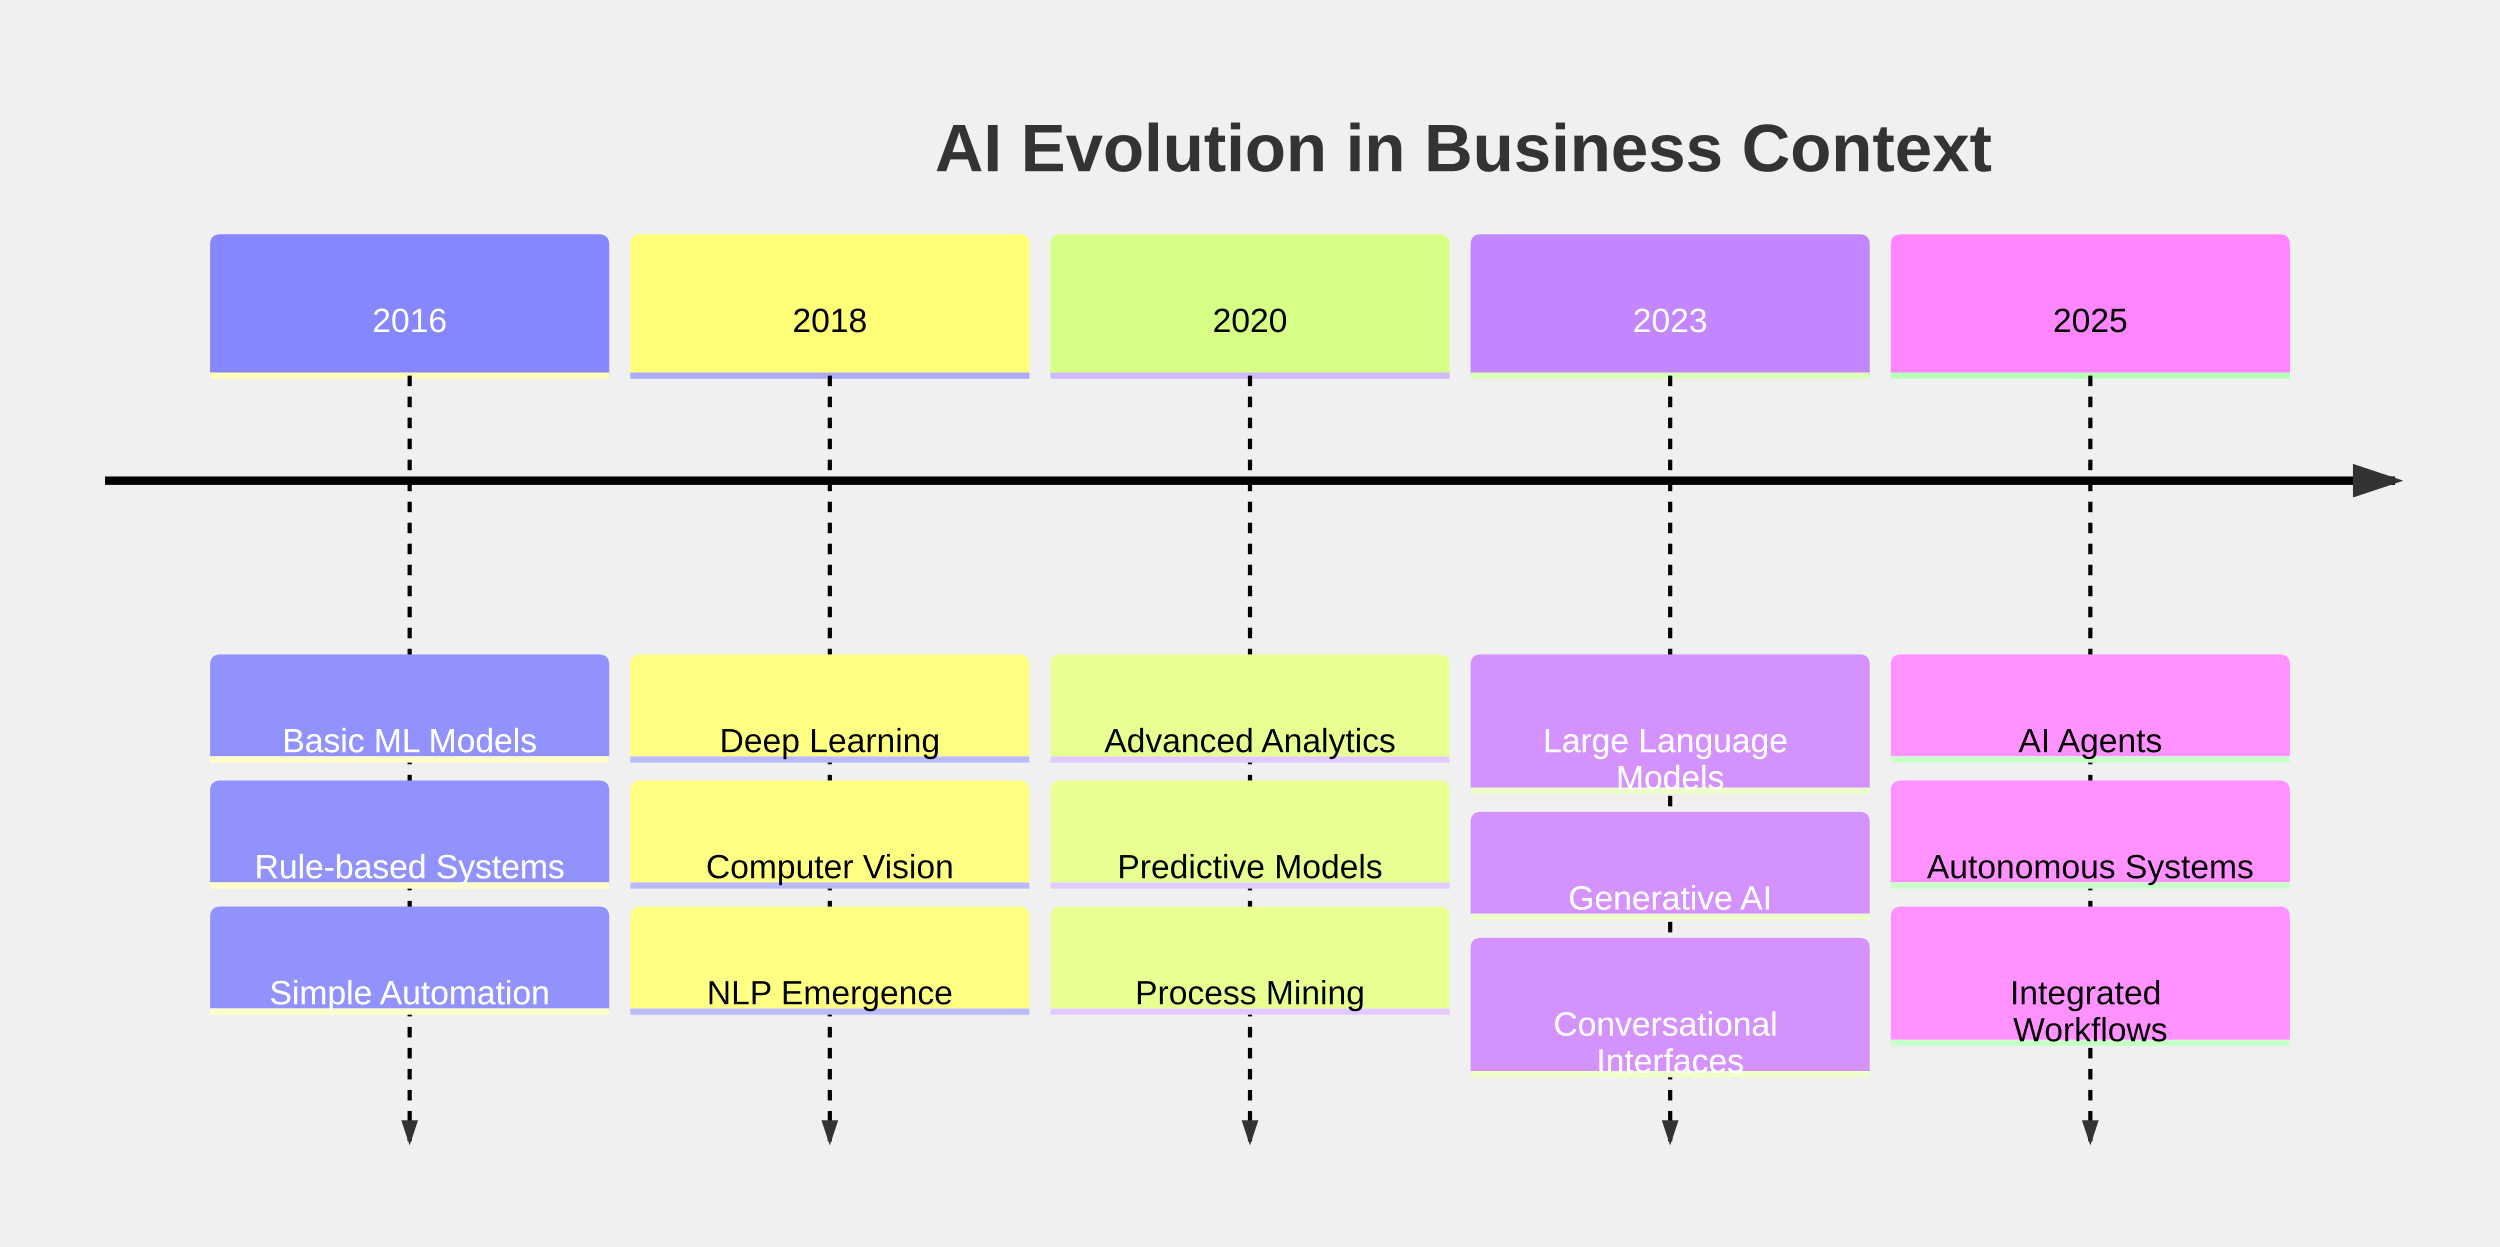
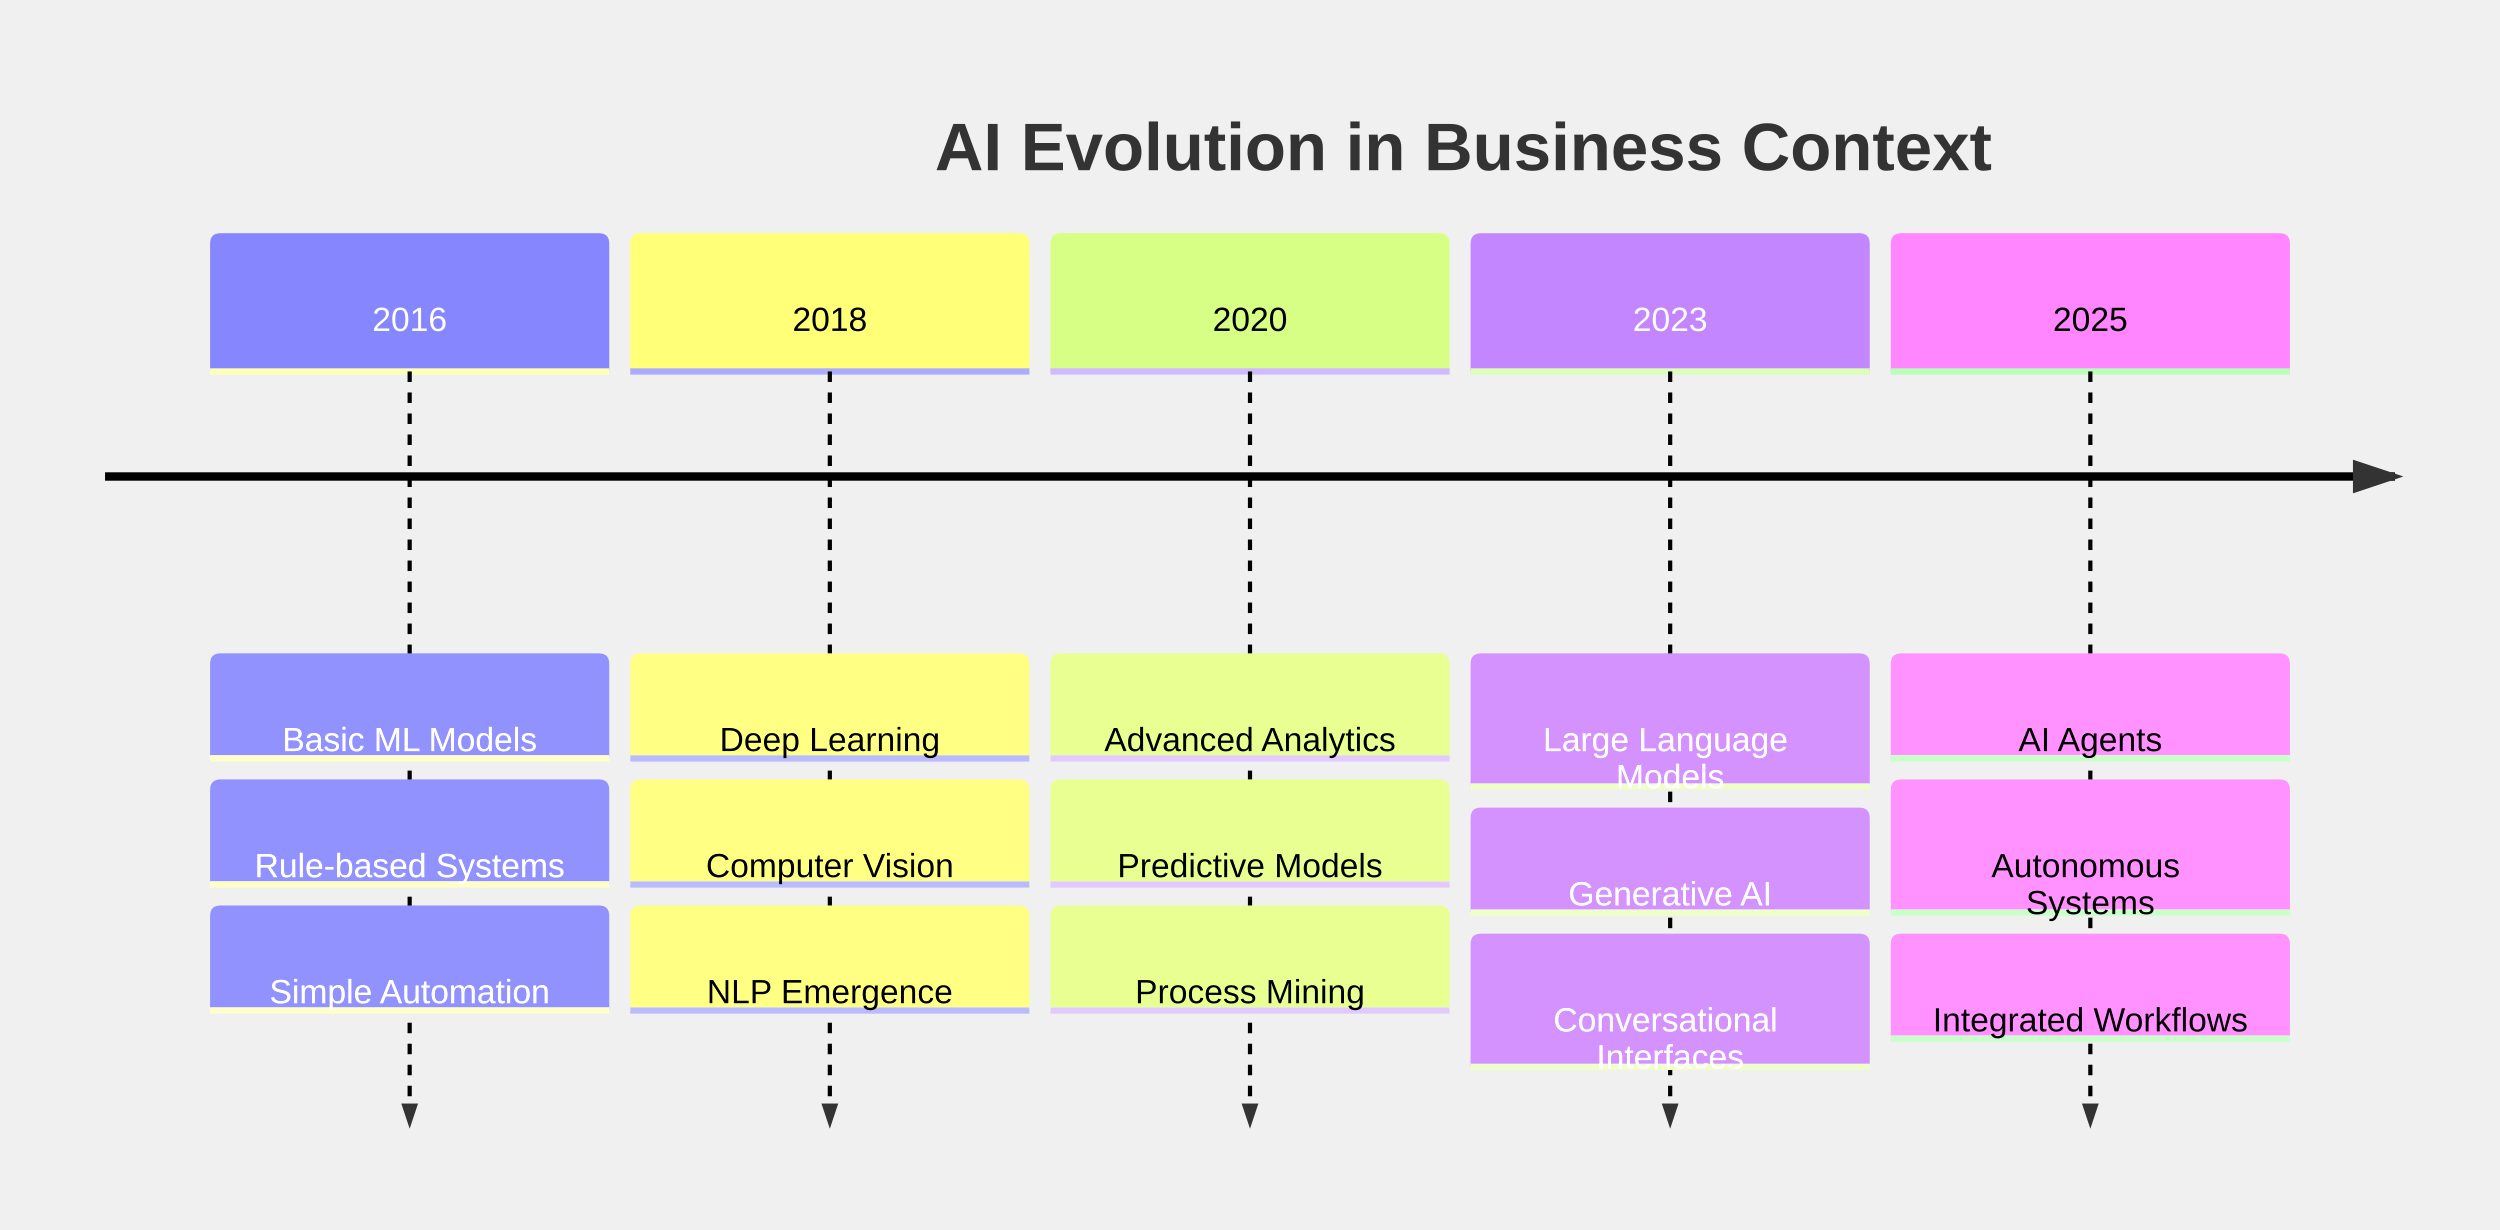
- <svg xmlns="http://www.w3.org/2000/svg" aria-roledescription="timeline" role="graphics-document document" viewBox="0 -61.5 1190 593.239" style="max-width: 1190px; background-color: transparent;" width="100%" id="my-svg">
+ <svg xmlns="http://www.w3.org/2000/svg" aria-roledescription="timeline" role="graphics-document document" viewBox="0 -61 1190 585.278" style="max-width: 1190px; background-color: transparent;" width="100%" id="my-svg">
  <style>#my-svg{font-family:"trebuchet ms",verdana,arial,sans-serif;font-size:16px;fill:#333;}#my-svg .error-icon{fill:#552222;}#my-svg .error-text{fill:#552222;stroke:#552222;}#my-svg .edge-thickness-normal{stroke-width:2px;}#my-svg .edge-thickness-thick{stroke-width:3.5px;}#my-svg .edge-pattern-solid{stroke-dasharray:0;}#my-svg .edge-pattern-dashed{stroke-dasharray:3;}#my-svg .edge-pattern-dotted{stroke-dasharray:2;}#my-svg .marker{fill:#333333;stroke:#333333;}#my-svg .marker.cross{stroke:#333333;}#my-svg svg{font-family:"trebuchet ms",verdana,arial,sans-serif;font-size:16px;}#my-svg .edge{stroke-width:3;}#my-svg .section--1 rect,#my-svg .section--1 path,#my-svg .section--1 circle,#my-svg .section--1 path{fill:hsl(240, 100%, 76.275%);}#my-svg .section--1 text{fill:#ffffff;}#my-svg .node-icon--1{font-size:40px;color:#ffffff;}#my-svg .section-edge--1{stroke:hsl(240, 100%, 76.275%);}#my-svg .edge-depth--1{stroke-width:17;}#my-svg .section--1 line{stroke:hsl(60, 100%, 86.275%);stroke-width:3;}#my-svg .lineWrapper line{stroke:#ffffff;}#my-svg .disabled,#my-svg .disabled circle,#my-svg .disabled text{fill:lightgray;}#my-svg .disabled text{fill:#efefef;}#my-svg .section-0 rect,#my-svg .section-0 path,#my-svg .section-0 circle,#my-svg .section-0 path{fill:hsl(60, 100%, 73.529%);}#my-svg .section-0 text{fill:black;}#my-svg .node-icon-0{font-size:40px;color:black;}#my-svg .section-edge-0{stroke:hsl(60, 100%, 73.529%);}#my-svg .edge-depth-0{stroke-width:14;}#my-svg .section-0 line{stroke:hsl(240, 100%, 83.529%);stroke-width:3;}#my-svg .lineWrapper line{stroke:black;}#my-svg .disabled,#my-svg .disabled circle,#my-svg .disabled text{fill:lightgray;}#my-svg .disabled text{fill:#efefef;}#my-svg .section-1 rect,#my-svg .section-1 path,#my-svg .section-1 circle,#my-svg .section-1 path{fill:hsl(80, 100%, 76.275%);}#my-svg .section-1 text{fill:black;}#my-svg .node-icon-1{font-size:40px;color:black;}#my-svg .section-edge-1{stroke:hsl(80, 100%, 76.275%);}#my-svg .edge-depth-1{stroke-width:11;}#my-svg .section-1 line{stroke:hsl(260, 100%, 86.275%);stroke-width:3;}#my-svg .lineWrapper line{stroke:black;}#my-svg .disabled,#my-svg .disabled circle,#my-svg .disabled text{fill:lightgray;}#my-svg .disabled text{fill:#efefef;}#my-svg .section-2 rect,#my-svg .section-2 path,#my-svg .section-2 circle,#my-svg .section-2 path{fill:hsl(270, 100%, 76.275%);}#my-svg .section-2 text{fill:#ffffff;}#my-svg .node-icon-2{font-size:40px;color:#ffffff;}#my-svg .section-edge-2{stroke:hsl(270, 100%, 76.275%);}#my-svg .edge-depth-2{stroke-width:8;}#my-svg .section-2 line{stroke:hsl(90, 100%, 86.275%);stroke-width:3;}#my-svg .lineWrapper line{stroke:#ffffff;}#my-svg .disabled,#my-svg .disabled circle,#my-svg .disabled text{fill:lightgray;}#my-svg .disabled text{fill:#efefef;}#my-svg .section-3 rect,#my-svg .section-3 path,#my-svg .section-3 circle,#my-svg .section-3 path{fill:hsl(300, 100%, 76.275%);}#my-svg .section-3 text{fill:black;}#my-svg .node-icon-3{font-size:40px;color:black;}#my-svg .section-edge-3{stroke:hsl(300, 100%, 76.275%);}#my-svg .edge-depth-3{stroke-width:5;}#my-svg .section-3 line{stroke:hsl(120, 100%, 86.275%);stroke-width:3;}#my-svg .lineWrapper line{stroke:black;}#my-svg .disabled,#my-svg .disabled circle,#my-svg .disabled text{fill:lightgray;}#my-svg .disabled text{fill:#efefef;}#my-svg .section-4 rect,#my-svg .section-4 path,#my-svg .section-4 circle,#my-svg .section-4 path{fill:hsl(330, 100%, 76.275%);}#my-svg .section-4 text{fill:black;}#my-svg .node-icon-4{font-size:40px;color:black;}#my-svg .section-edge-4{stroke:hsl(330, 100%, 76.275%);}#my-svg .edge-depth-4{stroke-width:2;}#my-svg .section-4 line{stroke:hsl(150, 100%, 86.275%);stroke-width:3;}#my-svg .lineWrapper line{stroke:black;}#my-svg .disabled,#my-svg .disabled circle,#my-svg .disabled text{fill:lightgray;}#my-svg .disabled text{fill:#efefef;}#my-svg .section-5 rect,#my-svg .section-5 path,#my-svg .section-5 circle,#my-svg .section-5 path{fill:hsl(0, 100%, 76.275%);}#my-svg .section-5 text{fill:black;}#my-svg .node-icon-5{font-size:40px;color:black;}#my-svg .section-edge-5{stroke:hsl(0, 100%, 76.275%);}#my-svg .edge-depth-5{stroke-width:-1;}#my-svg .section-5 line{stroke:hsl(180, 100%, 86.275%);stroke-width:3;}#my-svg .lineWrapper line{stroke:black;}#my-svg .disabled,#my-svg .disabled circle,#my-svg .disabled text{fill:lightgray;}#my-svg .disabled text{fill:#efefef;}#my-svg .section-6 rect,#my-svg .section-6 path,#my-svg .section-6 circle,#my-svg .section-6 path{fill:hsl(30, 100%, 76.275%);}#my-svg .section-6 text{fill:black;}#my-svg .node-icon-6{font-size:40px;color:black;}#my-svg .section-edge-6{stroke:hsl(30, 100%, 76.275%);}#my-svg .edge-depth-6{stroke-width:-4;}#my-svg .section-6 line{stroke:hsl(210, 100%, 86.275%);stroke-width:3;}#my-svg .lineWrapper line{stroke:black;}#my-svg .disabled,#my-svg .disabled circle,#my-svg .disabled text{fill:lightgray;}#my-svg .disabled text{fill:#efefef;}#my-svg .section-7 rect,#my-svg .section-7 path,#my-svg .section-7 circle,#my-svg .section-7 path{fill:hsl(90, 100%, 76.275%);}#my-svg .section-7 text{fill:black;}#my-svg .node-icon-7{font-size:40px;color:black;}#my-svg .section-edge-7{stroke:hsl(90, 100%, 76.275%);}#my-svg .edge-depth-7{stroke-width:-7;}#my-svg .section-7 line{stroke:hsl(270, 100%, 86.275%);stroke-width:3;}#my-svg .lineWrapper line{stroke:black;}#my-svg .disabled,#my-svg .disabled circle,#my-svg .disabled text{fill:lightgray;}#my-svg .disabled text{fill:#efefef;}#my-svg .section-8 rect,#my-svg .section-8 path,#my-svg .section-8 circle,#my-svg .section-8 path{fill:hsl(150, 100%, 76.275%);}#my-svg .section-8 text{fill:black;}#my-svg .node-icon-8{font-size:40px;color:black;}#my-svg .section-edge-8{stroke:hsl(150, 100%, 76.275%);}#my-svg .edge-depth-8{stroke-width:-10;}#my-svg .section-8 line{stroke:hsl(330, 100%, 86.275%);stroke-width:3;}#my-svg .lineWrapper line{stroke:black;}#my-svg .disabled,#my-svg .disabled circle,#my-svg .disabled text{fill:lightgray;}#my-svg .disabled text{fill:#efefef;}#my-svg .section-9 rect,#my-svg .section-9 path,#my-svg .section-9 circle,#my-svg .section-9 path{fill:hsl(180, 100%, 76.275%);}#my-svg .section-9 text{fill:black;}#my-svg .node-icon-9{font-size:40px;color:black;}#my-svg .section-edge-9{stroke:hsl(180, 100%, 76.275%);}#my-svg .edge-depth-9{stroke-width:-13;}#my-svg .section-9 line{stroke:hsl(0, 100%, 86.275%);stroke-width:3;}#my-svg .lineWrapper line{stroke:black;}#my-svg .disabled,#my-svg .disabled circle,#my-svg .disabled text{fill:lightgray;}#my-svg .disabled text{fill:#efefef;}#my-svg .section-10 rect,#my-svg .section-10 path,#my-svg .section-10 circle,#my-svg .section-10 path{fill:hsl(210, 100%, 76.275%);}#my-svg .section-10 text{fill:black;}#my-svg .node-icon-10{font-size:40px;color:black;}#my-svg .section-edge-10{stroke:hsl(210, 100%, 76.275%);}#my-svg .edge-depth-10{stroke-width:-16;}#my-svg .section-10 line{stroke:hsl(30, 100%, 86.275%);stroke-width:3;}#my-svg .lineWrapper line{stroke:black;}#my-svg .disabled,#my-svg .disabled circle,#my-svg .disabled text{fill:lightgray;}#my-svg .disabled text{fill:#efefef;}#my-svg .section-root rect,#my-svg .section-root path,#my-svg .section-root circle{fill:hsl(240, 100%, 46.275%);}#my-svg .section-root text{fill:#ffffff;}#my-svg .icon-container{height:100%;display:flex;justify-content:center;align-items:center;}#my-svg .edge{fill:none;}#my-svg .eventWrapper{filter:brightness(120%);}#my-svg :root{--mermaid-font-family:"trebuchet ms",verdana,arial,sans-serif;}</style>
  <g />
  <g />
  <defs>
    <marker orient="auto" markerHeight="4" markerWidth="6" refY="2" refX="5" id="arrowhead">
      <path d="M 0,0 V 4 L6,2 Z" />
    </marker>
  </defs>
  <g transform="translate(100, 50)" class="taskWrapper">
    <g class="timeline-node section--1">
      <g>
-         <path d="M0 62.308 v-57.308 q0,-5 5,-5 h180 q5,0 5,5 v62.308 H0 Z" class="node-bkg node-undefined" id="node-undefined" />
-         <line y2="67.308" x2="190" y1="67.308" x1="0" class="node-line--1" />
+         <path d="M0 60.816 v-55.816 q0,-5 5,-5 h180 q5,0 5,5 v60.816 H0 Z" class="node-bkg node-undefined" id="node-undefined" />
+         <line y2="65.816" x2="190" y1="65.816" x1="0" class="node-line--1" />
      </g>
      <g transform="translate(95, 10)">
        <text text-anchor="middle" dominant-baseline="middle" alignment-baseline="middle" dy="1em">
          <tspan dy="1em" x="0">2016</tspan>
        </text>
      </g>
    </g>
  </g>
  <g class="lineWrapper">
-     <line stroke-dasharray="5,5" marker-end="url(#arrowhead)" stroke="black" stroke-width="2" y2="481.739" x2="195" y1="117.308" x1="195" />
+     <line stroke-dasharray="5,5" marker-end="url(#arrowhead)" stroke="black" stroke-width="2" y2="474.278" x2="195" y1="115.816" x1="195" />
  </g>
  <g transform="translate(100, 250)" class="eventWrapper">
    <g class="timeline-node section--1">
      <g>
        <path d="M0 45 v-40 q0,-5 5,-5 h180 q5,0 5,5 v45 H0 Z" class="node-bkg node-undefined" id="node-undefined" />
        <line y2="50" x2="190" y1="50" x1="0" class="node-line--1" />
      </g>
      <g transform="translate(95, 10)">
        <text text-anchor="middle" dominant-baseline="middle" alignment-baseline="middle" dy="1em">
          <tspan dy="1em" x="0">Basic   ML   Models</tspan>
        </text>
      </g>
    </g>
  </g>
  <g transform="translate(100, 310)" class="eventWrapper">
    <g class="timeline-node section--1">
      <g>
        <path d="M0 45 v-40 q0,-5 5,-5 h180 q5,0 5,5 v45 H0 Z" class="node-bkg node-undefined" id="node-undefined" />
        <line y2="50" x2="190" y1="50" x1="0" class="node-line--1" />
      </g>
      <g transform="translate(95, 10)">
        <text text-anchor="middle" dominant-baseline="middle" alignment-baseline="middle" dy="1em">
          <tspan dy="1em" x="0">Rule-based   Systems</tspan>
        </text>
      </g>
    </g>
  </g>
  <g transform="translate(100, 370)" class="eventWrapper">
    <g class="timeline-node section--1">
      <g>
        <path d="M0 45 v-40 q0,-5 5,-5 h180 q5,0 5,5 v45 H0 Z" class="node-bkg node-undefined" id="node-undefined" />
        <line y2="50" x2="190" y1="50" x1="0" class="node-line--1" />
      </g>
      <g transform="translate(95, 10)">
        <text text-anchor="middle" dominant-baseline="middle" alignment-baseline="middle" dy="1em">
          <tspan dy="1em" x="0">Simple   Automation</tspan>
        </text>
      </g>
    </g>
  </g>
  <g transform="translate(300, 50)" class="taskWrapper">
    <g class="timeline-node section-0">
      <g>
-         <path d="M0 62.308 v-57.308 q0,-5 5,-5 h180 q5,0 5,5 v62.308 H0 Z" class="node-bkg node-undefined" id="node-undefined" />
-         <line y2="67.308" x2="190" y1="67.308" x1="0" class="node-line-0" />
+         <path d="M0 60.816 v-55.816 q0,-5 5,-5 h180 q5,0 5,5 v60.816 H0 Z" class="node-bkg node-undefined" id="node-undefined" />
+         <line y2="65.816" x2="190" y1="65.816" x1="0" class="node-line-0" />
      </g>
      <g transform="translate(95, 10)">
        <text text-anchor="middle" dominant-baseline="middle" alignment-baseline="middle" dy="1em">
          <tspan dy="1em" x="0">2018</tspan>
        </text>
      </g>
    </g>
  </g>
  <g class="lineWrapper">
-     <line stroke-dasharray="5,5" marker-end="url(#arrowhead)" stroke="black" stroke-width="2" y2="481.739" x2="395" y1="117.308" x1="395" />
+     <line stroke-dasharray="5,5" marker-end="url(#arrowhead)" stroke="black" stroke-width="2" y2="474.278" x2="395" y1="115.816" x1="395" />
  </g>
  <g transform="translate(300, 250)" class="eventWrapper">
    <g class="timeline-node section-0">
      <g>
        <path d="M0 45 v-40 q0,-5 5,-5 h180 q5,0 5,5 v45 H0 Z" class="node-bkg node-undefined" id="node-undefined" />
        <line y2="50" x2="190" y1="50" x1="0" class="node-line-0" />
      </g>
      <g transform="translate(95, 10)">
        <text text-anchor="middle" dominant-baseline="middle" alignment-baseline="middle" dy="1em">
          <tspan dy="1em" x="0">Deep   Learning</tspan>
        </text>
      </g>
    </g>
  </g>
  <g transform="translate(300, 310)" class="eventWrapper">
    <g class="timeline-node section-0">
      <g>
        <path d="M0 45 v-40 q0,-5 5,-5 h180 q5,0 5,5 v45 H0 Z" class="node-bkg node-undefined" id="node-undefined" />
        <line y2="50" x2="190" y1="50" x1="0" class="node-line-0" />
      </g>
      <g transform="translate(95, 10)">
        <text text-anchor="middle" dominant-baseline="middle" alignment-baseline="middle" dy="1em">
          <tspan dy="1em" x="0">Computer   Vision</tspan>
        </text>
      </g>
    </g>
  </g>
  <g transform="translate(300, 370)" class="eventWrapper">
    <g class="timeline-node section-0">
      <g>
        <path d="M0 45 v-40 q0,-5 5,-5 h180 q5,0 5,5 v45 H0 Z" class="node-bkg node-undefined" id="node-undefined" />
        <line y2="50" x2="190" y1="50" x1="0" class="node-line-0" />
      </g>
      <g transform="translate(95, 10)">
        <text text-anchor="middle" dominant-baseline="middle" alignment-baseline="middle" dy="1em">
          <tspan dy="1em" x="0">NLP   Emergence</tspan>
        </text>
      </g>
    </g>
  </g>
  <g transform="translate(500, 50)" class="taskWrapper">
    <g class="timeline-node section-1">
      <g>
-         <path d="M0 62.308 v-57.308 q0,-5 5,-5 h180 q5,0 5,5 v62.308 H0 Z" class="node-bkg node-undefined" id="node-undefined" />
-         <line y2="67.308" x2="190" y1="67.308" x1="0" class="node-line-1" />
+         <path d="M0 60.816 v-55.816 q0,-5 5,-5 h180 q5,0 5,5 v60.816 H0 Z" class="node-bkg node-undefined" id="node-undefined" />
+         <line y2="65.816" x2="190" y1="65.816" x1="0" class="node-line-1" />
      </g>
      <g transform="translate(95, 10)">
        <text text-anchor="middle" dominant-baseline="middle" alignment-baseline="middle" dy="1em">
          <tspan dy="1em" x="0">2020</tspan>
        </text>
      </g>
    </g>
  </g>
  <g class="lineWrapper">
-     <line stroke-dasharray="5,5" marker-end="url(#arrowhead)" stroke="black" stroke-width="2" y2="481.739" x2="595" y1="117.308" x1="595" />
+     <line stroke-dasharray="5,5" marker-end="url(#arrowhead)" stroke="black" stroke-width="2" y2="474.278" x2="595" y1="115.816" x1="595" />
  </g>
  <g transform="translate(500, 250)" class="eventWrapper">
    <g class="timeline-node section-1">
      <g>
        <path d="M0 45 v-40 q0,-5 5,-5 h180 q5,0 5,5 v45 H0 Z" class="node-bkg node-undefined" id="node-undefined" />
        <line y2="50" x2="190" y1="50" x1="0" class="node-line-1" />
      </g>
      <g transform="translate(95, 10)">
        <text text-anchor="middle" dominant-baseline="middle" alignment-baseline="middle" dy="1em">
          <tspan dy="1em" x="0">Advanced   Analytics</tspan>
        </text>
      </g>
    </g>
  </g>
  <g transform="translate(500, 310)" class="eventWrapper">
    <g class="timeline-node section-1">
      <g>
        <path d="M0 45 v-40 q0,-5 5,-5 h180 q5,0 5,5 v45 H0 Z" class="node-bkg node-undefined" id="node-undefined" />
        <line y2="50" x2="190" y1="50" x1="0" class="node-line-1" />
      </g>
      <g transform="translate(95, 10)">
        <text text-anchor="middle" dominant-baseline="middle" alignment-baseline="middle" dy="1em">
          <tspan dy="1em" x="0">Predictive   Models</tspan>
        </text>
      </g>
    </g>
  </g>
  <g transform="translate(500, 370)" class="eventWrapper">
    <g class="timeline-node section-1">
      <g>
        <path d="M0 45 v-40 q0,-5 5,-5 h180 q5,0 5,5 v45 H0 Z" class="node-bkg node-undefined" id="node-undefined" />
        <line y2="50" x2="190" y1="50" x1="0" class="node-line-1" />
      </g>
      <g transform="translate(95, 10)">
        <text text-anchor="middle" dominant-baseline="middle" alignment-baseline="middle" dy="1em">
          <tspan dy="1em" x="0">Process   Mining</tspan>
        </text>
      </g>
    </g>
  </g>
  <g transform="translate(700, 50)" class="taskWrapper">
    <g class="timeline-node section-2">
      <g>
-         <path d="M0 62.308 v-57.308 q0,-5 5,-5 h180 q5,0 5,5 v62.308 H0 Z" class="node-bkg node-undefined" id="node-undefined" />
-         <line y2="67.308" x2="190" y1="67.308" x1="0" class="node-line-2" />
+         <path d="M0 60.816 v-55.816 q0,-5 5,-5 h180 q5,0 5,5 v60.816 H0 Z" class="node-bkg node-undefined" id="node-undefined" />
+         <line y2="65.816" x2="190" y1="65.816" x1="0" class="node-line-2" />
      </g>
      <g transform="translate(95, 10)">
        <text text-anchor="middle" dominant-baseline="middle" alignment-baseline="middle" dy="1em">
          <tspan dy="1em" x="0">2023</tspan>
        </text>
      </g>
    </g>
  </g>
  <g class="lineWrapper">
-     <line stroke-dasharray="5,5" marker-end="url(#arrowhead)" stroke="black" stroke-width="2" y2="481.739" x2="795" y1="117.308" x1="795" />
+     <line stroke-dasharray="5,5" marker-end="url(#arrowhead)" stroke="black" stroke-width="2" y2="474.278" x2="795" y1="115.816" x1="795" />
  </g>
  <g transform="translate(700, 250)" class="eventWrapper">
    <g class="timeline-node section-2">
      <g>
-         <path d="M0 59.908 v-54.908 q0,-5 5,-5 h180 q5,0 5,5 v59.908 H0 Z" class="node-bkg node-undefined" id="node-undefined" />
-         <line y2="64.908" x2="190" y1="64.908" x1="0" class="node-line-2" />
+         <path d="M0 58.416 v-53.416 q0,-5 5,-5 h180 q5,0 5,5 v58.416 H0 Z" class="node-bkg node-undefined" id="node-undefined" />
+         <line y2="63.416" x2="190" y1="63.416" x1="0" class="node-line-2" />
      </g>
      <g transform="translate(95, 10)">
        <text text-anchor="middle" dominant-baseline="middle" alignment-baseline="middle" dy="1em">
          <tspan dy="1em" x="0">Large   Language</tspan>
          <tspan dy="1.1em" x="0">Models</tspan>
        </text>
      </g>
    </g>
  </g>
-   <g transform="translate(700, 324.9078)" class="eventWrapper">
+   <g transform="translate(700, 323.4156)" class="eventWrapper">
    <g class="timeline-node section-2">
      <g>
        <path d="M0 45 v-40 q0,-5 5,-5 h180 q5,0 5,5 v45 H0 Z" class="node-bkg node-undefined" id="node-undefined" />
        <line y2="50" x2="190" y1="50" x1="0" class="node-line-2" />
      </g>
      <g transform="translate(95, 10)">
        <text text-anchor="middle" dominant-baseline="middle" alignment-baseline="middle" dy="1em">
          <tspan dy="1em" x="0">Generative   AI</tspan>
        </text>
      </g>
    </g>
  </g>
-   <g transform="translate(700, 384.9078)" class="eventWrapper">
-     <g class="timeline-node section-2">
-       <g>
-         <path d="M0 59.908 v-54.908 q0,-5 5,-5 h180 q5,0 5,5 v59.908 H0 Z" class="node-bkg node-undefined" id="node-undefined" />
-         <line y2="64.908" x2="190" y1="64.908" x1="0" class="node-line-2" />
+   <g transform="translate(700, 383.4156)" class="eventWrapper">
+     <g class="timeline-node section-2">
+       <g>
+         <path d="M0 58.416 v-53.416 q0,-5 5,-5 h180 q5,0 5,5 v58.416 H0 Z" class="node-bkg node-undefined" id="node-undefined" />
+         <line y2="63.416" x2="190" y1="63.416" x1="0" class="node-line-2" />
      </g>
      <g transform="translate(95, 10)">
        <text text-anchor="middle" dominant-baseline="middle" alignment-baseline="middle" dy="1em">
          <tspan dy="1em" x="0">Conversational</tspan>
          <tspan dy="1.1em" x="0">Interfaces</tspan>
        </text>
      </g>
    </g>
  </g>
  <g transform="translate(900, 50)" class="taskWrapper">
    <g class="timeline-node section-3">
      <g>
-         <path d="M0 62.308 v-57.308 q0,-5 5,-5 h180 q5,0 5,5 v62.308 H0 Z" class="node-bkg node-undefined" id="node-undefined" />
-         <line y2="67.308" x2="190" y1="67.308" x1="0" class="node-line-3" />
+         <path d="M0 60.816 v-55.816 q0,-5 5,-5 h180 q5,0 5,5 v60.816 H0 Z" class="node-bkg node-undefined" id="node-undefined" />
+         <line y2="65.816" x2="190" y1="65.816" x1="0" class="node-line-3" />
      </g>
      <g transform="translate(95, 10)">
        <text text-anchor="middle" dominant-baseline="middle" alignment-baseline="middle" dy="1em">
          <tspan dy="1em" x="0">2025</tspan>
        </text>
      </g>
    </g>
  </g>
  <g class="lineWrapper">
-     <line stroke-dasharray="5,5" marker-end="url(#arrowhead)" stroke="black" stroke-width="2" y2="481.739" x2="995" y1="117.308" x1="995" />
+     <line stroke-dasharray="5,5" marker-end="url(#arrowhead)" stroke="black" stroke-width="2" y2="474.278" x2="995" y1="115.816" x1="995" />
  </g>
  <g transform="translate(900, 250)" class="eventWrapper">
    <g class="timeline-node section-3">
      <g>
        <path d="M0 45 v-40 q0,-5 5,-5 h180 q5,0 5,5 v45 H0 Z" class="node-bkg node-undefined" id="node-undefined" />
        <line y2="50" x2="190" y1="50" x1="0" class="node-line-3" />
      </g>
      <g transform="translate(95, 10)">
        <text text-anchor="middle" dominant-baseline="middle" alignment-baseline="middle" dy="1em">
          <tspan dy="1em" x="0">AI   Agents</tspan>
        </text>
      </g>
    </g>
  </g>
  <g transform="translate(900, 310)" class="eventWrapper">
    <g class="timeline-node section-3">
      <g>
+         <path d="M0 58.416 v-53.416 q0,-5 5,-5 h180 q5,0 5,5 v58.416 H0 Z" class="node-bkg node-undefined" id="node-undefined" />
+         <line y2="63.416" x2="190" y1="63.416" x1="0" class="node-line-3" />
+       </g>
+       <g transform="translate(95, 10)">
+         <text text-anchor="middle" dominant-baseline="middle" alignment-baseline="middle" dy="1em">
+           <tspan dy="1em" x="0">Autonomous</tspan>
+           <tspan dy="1.1em" x="0">Systems</tspan>
+         </text>
+       </g>
+     </g>
+   </g>
+   <g transform="translate(900, 383.4156)" class="eventWrapper">
+     <g class="timeline-node section-3">
+       <g>
        <path d="M0 45 v-40 q0,-5 5,-5 h180 q5,0 5,5 v45 H0 Z" class="node-bkg node-undefined" id="node-undefined" />
        <line y2="50" x2="190" y1="50" x1="0" class="node-line-3" />
      </g>
      <g transform="translate(95, 10)">
        <text text-anchor="middle" dominant-baseline="middle" alignment-baseline="middle" dy="1em">
-           <tspan dy="1em" x="0">Autonomous   Systems</tspan>
-         </text>
-       </g>
-     </g>
-   </g>
-   <g transform="translate(900, 370)" class="eventWrapper">
-     <g class="timeline-node section-3">
-       <g>
-         <path d="M0 59.908 v-54.908 q0,-5 5,-5 h180 q5,0 5,5 v59.908 H0 Z" class="node-bkg node-undefined" id="node-undefined" />
-         <line y2="64.908" x2="190" y1="64.908" x1="0" class="node-line-3" />
-       </g>
-       <g transform="translate(95, 10)">
-         <text text-anchor="middle" dominant-baseline="middle" alignment-baseline="middle" dy="1em">
-           <tspan dy="1em" x="0">Integrated</tspan>
-           <tspan dy="1.1em" x="0">Workflows</tspan>
+           <tspan dy="1em" x="0">Integrated   Workflows</tspan>
        </text>
      </g>
    </g>
  </g>
  <text y="20" font-weight="bold" font-size="4ex" x="445">AI Evolution in Business Context</text>
  <g class="lineWrapper">
-     <line marker-end="url(#arrowhead)" stroke="black" stroke-width="4" y2="167.308" x2="1140" y1="167.308" x1="50" />
+     <line marker-end="url(#arrowhead)" stroke="black" stroke-width="4" y2="165.816" x2="1140" y1="165.816" x1="50" />
  </g>
</svg>
